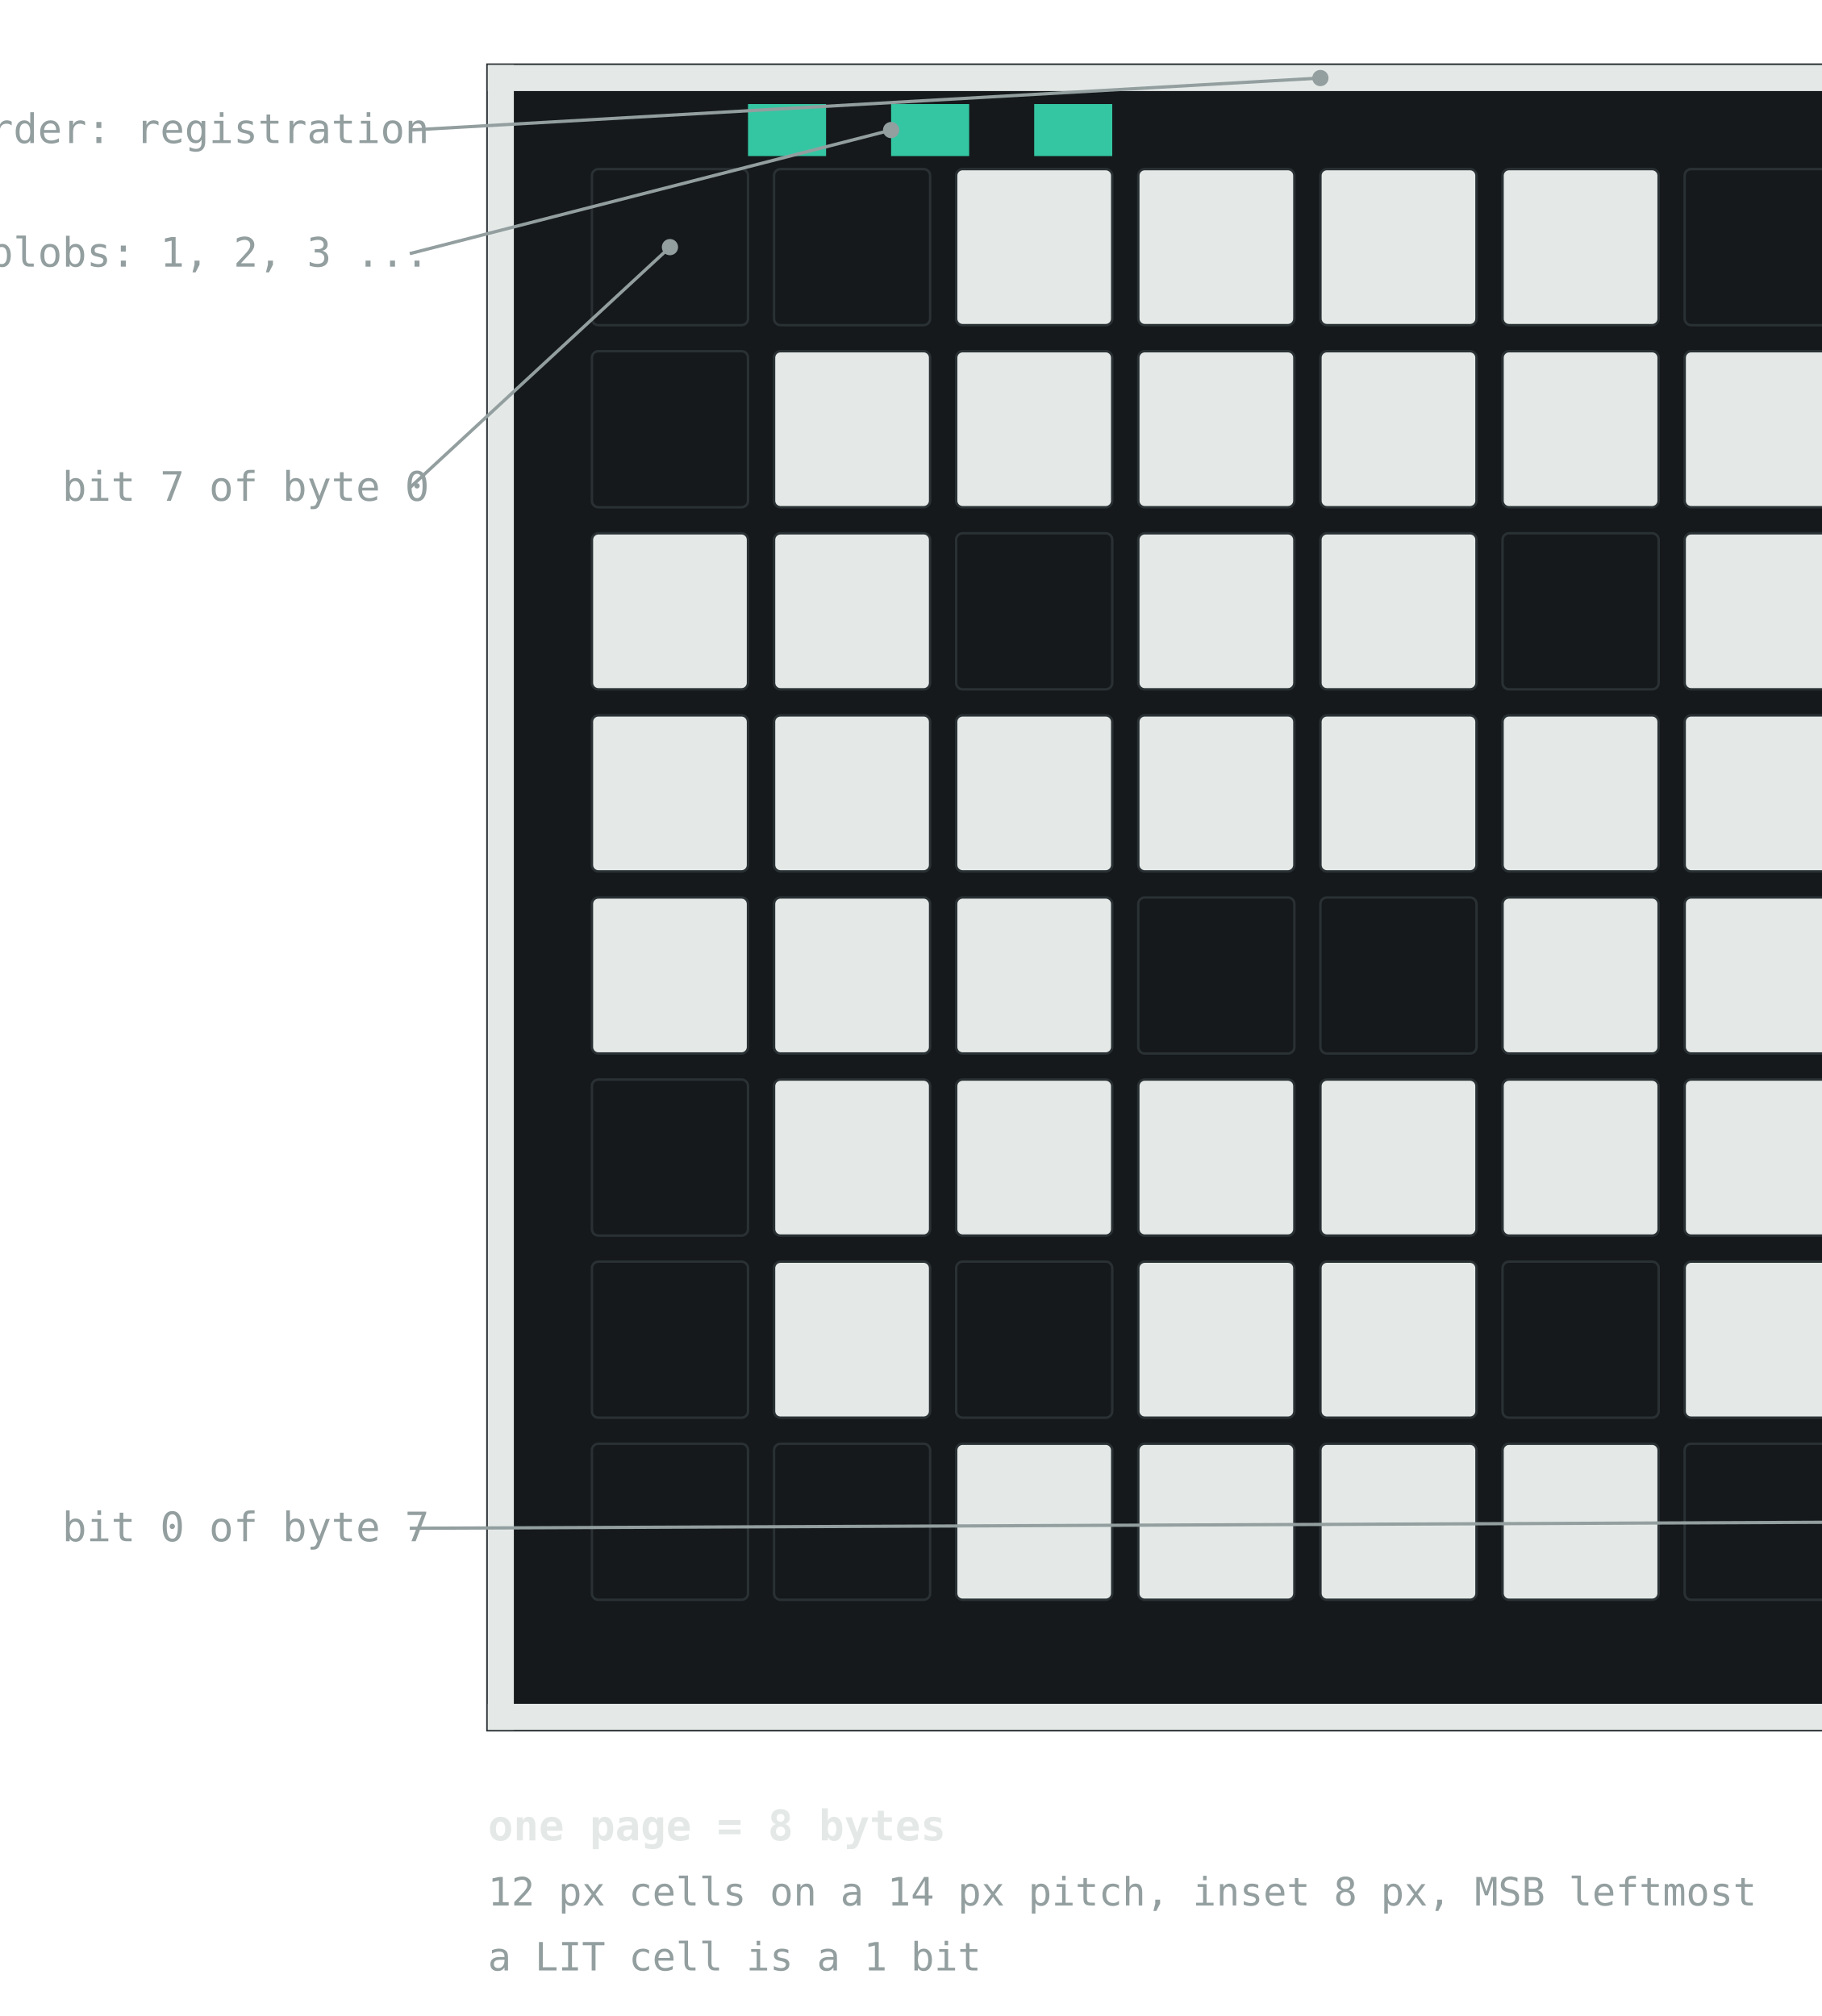
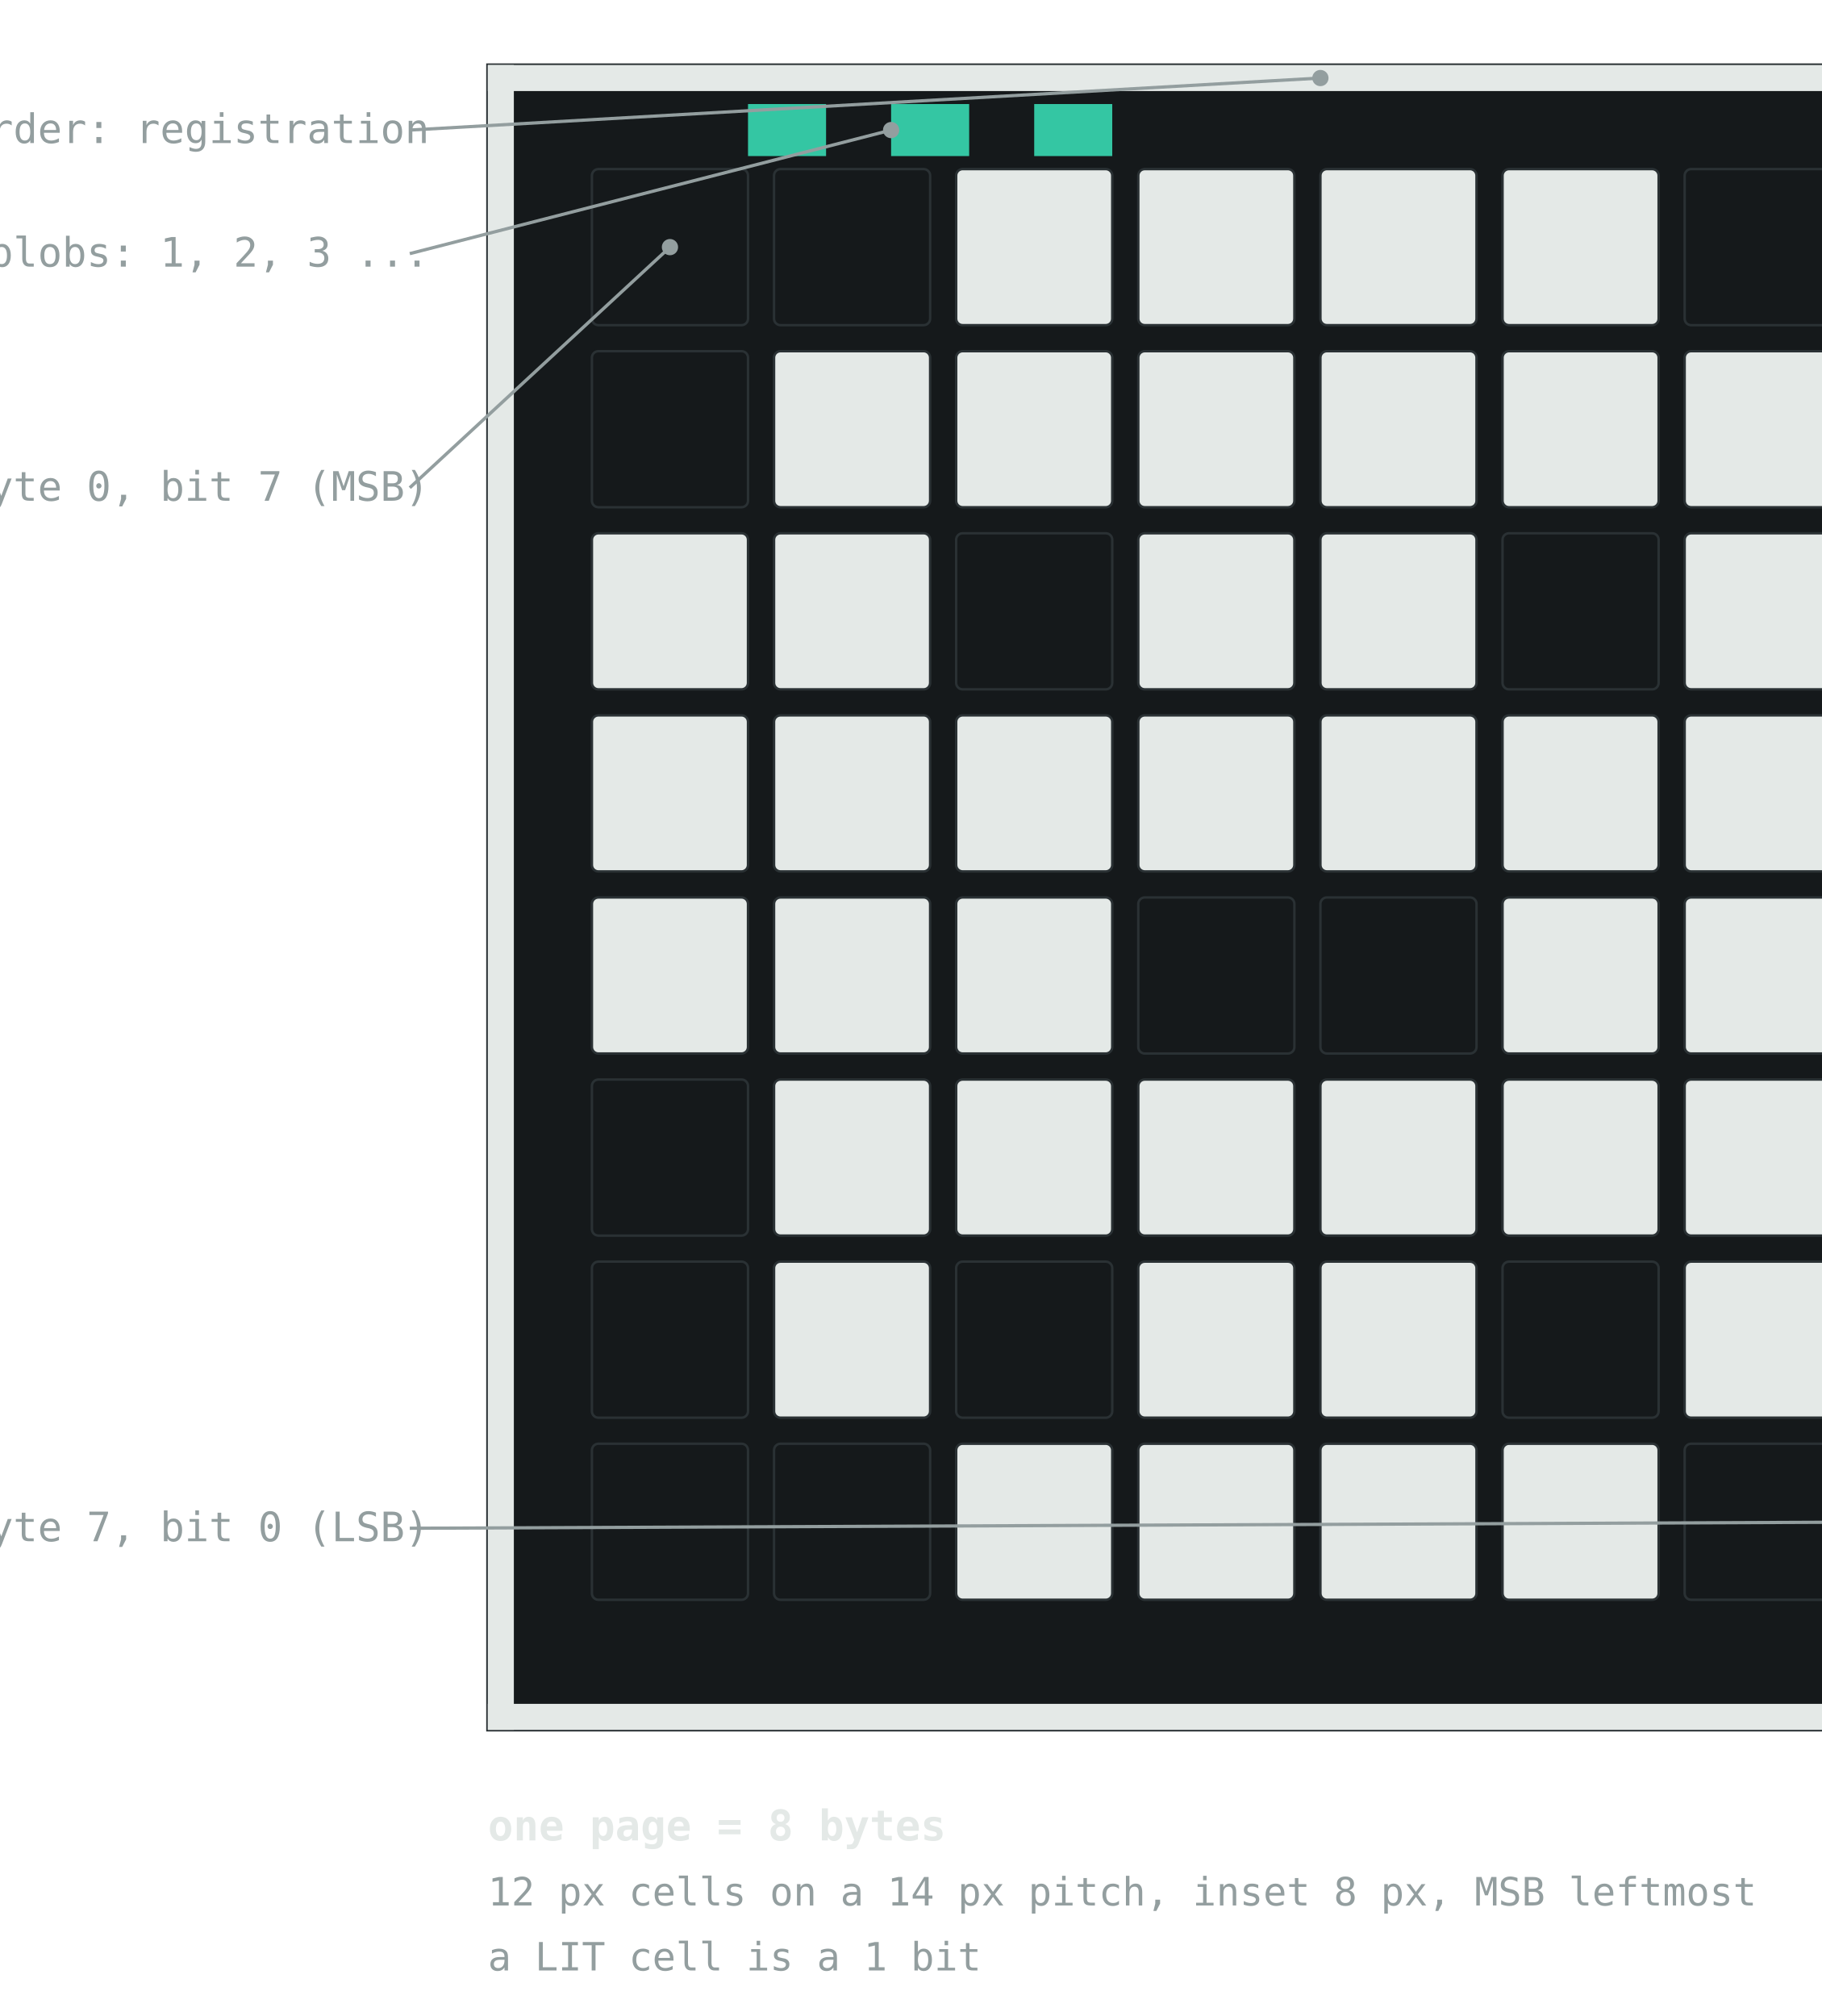
<svg xmlns="http://www.w3.org/2000/svg" width="560" height="620" viewBox="0 0 560 620" font-family="ui-monospace,SFMono-Regular,Menlo,monospace" role="img" aria-label="layout of one 128 by 128 payload page">
  <rect x="150.0" y="20" width="512.0" height="512.0" fill="#15191B" stroke="#2A3134" />
  <rect x="150.0" y="20.0" width="512.0" height="8.0" fill="#E4E9E7" />
  <rect x="150.0" y="524.0" width="512.0" height="8.0" fill="#E4E9E7" />
  <rect x="150.0" y="20.0" width="8.0" height="512.0" fill="#E4E9E7" />
  <rect x="654.0" y="20.0" width="8.0" height="512.0" fill="#E4E9E7" />
  <rect x="230.0" y="32.0" width="24.0" height="16.0" fill="#34C6A3" />
  <rect x="274.0" y="32.0" width="24.0" height="16.0" fill="#34C6A3" />
  <rect x="318.0" y="32.0" width="24.0" height="16.0" fill="#34C6A3" />
  <rect x="182.0" y="52.0" width="48.0" height="48.0" rx="2" fill="none" stroke="#2A3134" stroke-width="0.75" />
  <rect x="238.0" y="52.0" width="48.0" height="48.0" rx="2" fill="none" stroke="#2A3134" stroke-width="0.75" />
  <rect x="294.0" y="52.0" width="48.0" height="48.0" rx="2" fill="#E4E9E7" stroke="#2A3134" stroke-width="0.75" />
  <rect x="350.0" y="52.0" width="48.0" height="48.0" rx="2" fill="#E4E9E7" stroke="#2A3134" stroke-width="0.75" />
  <rect x="406.0" y="52.0" width="48.0" height="48.0" rx="2" fill="#E4E9E7" stroke="#2A3134" stroke-width="0.75" />
  <rect x="462.0" y="52.0" width="48.0" height="48.0" rx="2" fill="#E4E9E7" stroke="#2A3134" stroke-width="0.75" />
  <rect x="518.0" y="52.0" width="48.0" height="48.0" rx="2" fill="none" stroke="#2A3134" stroke-width="0.75" />
  <rect x="574.0" y="52.0" width="48.0" height="48.0" rx="2" fill="none" stroke="#2A3134" stroke-width="0.75" />
  <rect x="182.0" y="108.0" width="48.0" height="48.0" rx="2" fill="none" stroke="#2A3134" stroke-width="0.75" />
  <rect x="238.0" y="108.0" width="48.0" height="48.0" rx="2" fill="#E4E9E7" stroke="#2A3134" stroke-width="0.75" />
  <rect x="294.0" y="108.0" width="48.0" height="48.0" rx="2" fill="#E4E9E7" stroke="#2A3134" stroke-width="0.75" />
  <rect x="350.0" y="108.0" width="48.0" height="48.0" rx="2" fill="#E4E9E7" stroke="#2A3134" stroke-width="0.75" />
  <rect x="406.0" y="108.0" width="48.0" height="48.0" rx="2" fill="#E4E9E7" stroke="#2A3134" stroke-width="0.75" />
  <rect x="462.0" y="108.0" width="48.0" height="48.0" rx="2" fill="#E4E9E7" stroke="#2A3134" stroke-width="0.75" />
  <rect x="518.0" y="108.0" width="48.0" height="48.0" rx="2" fill="#E4E9E7" stroke="#2A3134" stroke-width="0.75" />
  <rect x="574.0" y="108.0" width="48.0" height="48.0" rx="2" fill="none" stroke="#2A3134" stroke-width="0.75" />
  <rect x="182.0" y="164.0" width="48.0" height="48.0" rx="2" fill="#E4E9E7" stroke="#2A3134" stroke-width="0.75" />
  <rect x="238.0" y="164.0" width="48.0" height="48.0" rx="2" fill="#E4E9E7" stroke="#2A3134" stroke-width="0.75" />
  <rect x="294.0" y="164.0" width="48.0" height="48.0" rx="2" fill="none" stroke="#2A3134" stroke-width="0.75" />
  <rect x="350.0" y="164.0" width="48.0" height="48.0" rx="2" fill="#E4E9E7" stroke="#2A3134" stroke-width="0.75" />
  <rect x="406.0" y="164.0" width="48.0" height="48.0" rx="2" fill="#E4E9E7" stroke="#2A3134" stroke-width="0.75" />
  <rect x="462.0" y="164.0" width="48.0" height="48.0" rx="2" fill="none" stroke="#2A3134" stroke-width="0.75" />
  <rect x="518.0" y="164.0" width="48.0" height="48.0" rx="2" fill="#E4E9E7" stroke="#2A3134" stroke-width="0.75" />
  <rect x="574.0" y="164.0" width="48.0" height="48.0" rx="2" fill="#E4E9E7" stroke="#2A3134" stroke-width="0.75" />
  <rect x="182.0" y="220.0" width="48.0" height="48.0" rx="2" fill="#E4E9E7" stroke="#2A3134" stroke-width="0.75" />
  <rect x="238.0" y="220.0" width="48.0" height="48.0" rx="2" fill="#E4E9E7" stroke="#2A3134" stroke-width="0.75" />
  <rect x="294.0" y="220.0" width="48.0" height="48.0" rx="2" fill="#E4E9E7" stroke="#2A3134" stroke-width="0.75" />
  <rect x="350.0" y="220.0" width="48.0" height="48.0" rx="2" fill="#E4E9E7" stroke="#2A3134" stroke-width="0.75" />
  <rect x="406.0" y="220.0" width="48.0" height="48.0" rx="2" fill="#E4E9E7" stroke="#2A3134" stroke-width="0.75" />
  <rect x="462.0" y="220.0" width="48.0" height="48.0" rx="2" fill="#E4E9E7" stroke="#2A3134" stroke-width="0.75" />
  <rect x="518.0" y="220.0" width="48.0" height="48.0" rx="2" fill="#E4E9E7" stroke="#2A3134" stroke-width="0.75" />
  <rect x="574.0" y="220.0" width="48.0" height="48.0" rx="2" fill="#E4E9E7" stroke="#2A3134" stroke-width="0.75" />
  <rect x="182.0" y="276.0" width="48.0" height="48.0" rx="2" fill="#E4E9E7" stroke="#2A3134" stroke-width="0.75" />
  <rect x="238.0" y="276.0" width="48.0" height="48.0" rx="2" fill="#E4E9E7" stroke="#2A3134" stroke-width="0.75" />
  <rect x="294.0" y="276.0" width="48.0" height="48.0" rx="2" fill="#E4E9E7" stroke="#2A3134" stroke-width="0.75" />
  <rect x="350.0" y="276.0" width="48.0" height="48.0" rx="2" fill="none" stroke="#2A3134" stroke-width="0.75" />
  <rect x="406.0" y="276.0" width="48.0" height="48.0" rx="2" fill="none" stroke="#2A3134" stroke-width="0.75" />
  <rect x="462.0" y="276.0" width="48.0" height="48.0" rx="2" fill="#E4E9E7" stroke="#2A3134" stroke-width="0.75" />
  <rect x="518.0" y="276.0" width="48.0" height="48.0" rx="2" fill="#E4E9E7" stroke="#2A3134" stroke-width="0.75" />
  <rect x="574.0" y="276.0" width="48.0" height="48.0" rx="2" fill="#E4E9E7" stroke="#2A3134" stroke-width="0.75" />
  <rect x="182.0" y="332.0" width="48.0" height="48.0" rx="2" fill="none" stroke="#2A3134" stroke-width="0.75" />
  <rect x="238.0" y="332.0" width="48.0" height="48.0" rx="2" fill="#E4E9E7" stroke="#2A3134" stroke-width="0.75" />
  <rect x="294.0" y="332.0" width="48.0" height="48.0" rx="2" fill="#E4E9E7" stroke="#2A3134" stroke-width="0.75" />
  <rect x="350.0" y="332.0" width="48.0" height="48.0" rx="2" fill="#E4E9E7" stroke="#2A3134" stroke-width="0.75" />
  <rect x="406.0" y="332.0" width="48.0" height="48.0" rx="2" fill="#E4E9E7" stroke="#2A3134" stroke-width="0.75" />
  <rect x="462.0" y="332.0" width="48.0" height="48.0" rx="2" fill="#E4E9E7" stroke="#2A3134" stroke-width="0.75" />
  <rect x="518.0" y="332.0" width="48.0" height="48.0" rx="2" fill="#E4E9E7" stroke="#2A3134" stroke-width="0.75" />
  <rect x="574.0" y="332.0" width="48.0" height="48.0" rx="2" fill="none" stroke="#2A3134" stroke-width="0.75" />
  <rect x="182.0" y="388.0" width="48.0" height="48.0" rx="2" fill="none" stroke="#2A3134" stroke-width="0.75" />
  <rect x="238.0" y="388.0" width="48.0" height="48.0" rx="2" fill="#E4E9E7" stroke="#2A3134" stroke-width="0.75" />
  <rect x="294.0" y="388.0" width="48.0" height="48.0" rx="2" fill="none" stroke="#2A3134" stroke-width="0.75" />
  <rect x="350.0" y="388.0" width="48.0" height="48.0" rx="2" fill="#E4E9E7" stroke="#2A3134" stroke-width="0.75" />
  <rect x="406.0" y="388.0" width="48.0" height="48.0" rx="2" fill="#E4E9E7" stroke="#2A3134" stroke-width="0.75" />
  <rect x="462.0" y="388.0" width="48.0" height="48.0" rx="2" fill="none" stroke="#2A3134" stroke-width="0.75" />
  <rect x="518.0" y="388.0" width="48.0" height="48.0" rx="2" fill="#E4E9E7" stroke="#2A3134" stroke-width="0.75" />
  <rect x="574.0" y="388.0" width="48.0" height="48.0" rx="2" fill="none" stroke="#2A3134" stroke-width="0.75" />
  <rect x="182.0" y="444.0" width="48.0" height="48.0" rx="2" fill="none" stroke="#2A3134" stroke-width="0.75" />
  <rect x="238.0" y="444.0" width="48.0" height="48.0" rx="2" fill="none" stroke="#2A3134" stroke-width="0.75" />
  <rect x="294.0" y="444.0" width="48.0" height="48.0" rx="2" fill="#E4E9E7" stroke="#2A3134" stroke-width="0.75" />
  <rect x="350.0" y="444.0" width="48.0" height="48.0" rx="2" fill="#E4E9E7" stroke="#2A3134" stroke-width="0.75" />
  <rect x="406.0" y="444.0" width="48.0" height="48.0" rx="2" fill="#E4E9E7" stroke="#2A3134" stroke-width="0.75" />
  <rect x="462.0" y="444.0" width="48.0" height="48.0" rx="2" fill="#E4E9E7" stroke="#2A3134" stroke-width="0.75" />
  <rect x="518.0" y="444.0" width="48.0" height="48.0" rx="2" fill="none" stroke="#2A3134" stroke-width="0.75" />
  <rect x="574.0" y="444.0" width="48.0" height="48.0" rx="2" fill="none" stroke="#2A3134" stroke-width="0.75" />
  <line x1="406.0" y1="24.0" x2="126.0" y2="40" stroke="#939E9F" stroke-width="1" />
  <circle cx="406.0" cy="24.0" r="2.5" fill="#939E9F" />
  <text x="132.0" y="44" font-size="12.5" fill="#939E9F" text-anchor="end">2 px lit border: registration</text>
  <line x1="274.0" y1="40.0" x2="126.0" y2="78" stroke="#939E9F" stroke-width="1" />
  <circle cx="274.0" cy="40.0" r="2.5" fill="#939E9F" />
  <text x="132.0" y="82" font-size="12.5" fill="#939E9F" text-anchor="end">page tag blobs: 1, 2, 3 ...</text>
  <line x1="206.0" y1="76.0" x2="126.0" y2="150" stroke="#939E9F" stroke-width="1" />
  <circle cx="206.0" cy="76.0" r="2.5" fill="#939E9F" />
-   <text x="132.0" y="154" font-size="12.5" fill="#939E9F" text-anchor="end">bit 7 of byte 0</text>
+   <text x="132.0" y="154" font-size="12.5" fill="#939E9F" text-anchor="end">byte 0, bit 7 (MSB)</text>
  <line x1="598.0" y1="468.0" x2="126.0" y2="470" stroke="#939E9F" stroke-width="1" />
  <circle cx="598.0" cy="468.0" r="2.5" fill="#939E9F" />
-   <text x="132.0" y="474" font-size="12.5" fill="#939E9F" text-anchor="end">bit 0 of byte 7</text>
+   <text x="132.0" y="474" font-size="12.5" fill="#939E9F" text-anchor="end">byte 7, bit 0 (LSB)</text>
  <text x="150.0" y="566.0" font-size="13" fill="#E4E9E7" font-weight="600">one page = 8 bytes</text>
  <text x="150.0" y="586.0" font-size="12" fill="#939E9F">12 px cells on a 14 px pitch, inset 8 px, MSB leftmost</text>
  <text x="150.0" y="606.0" font-size="12" fill="#939E9F">a LIT cell is a 1 bit</text>
</svg>
